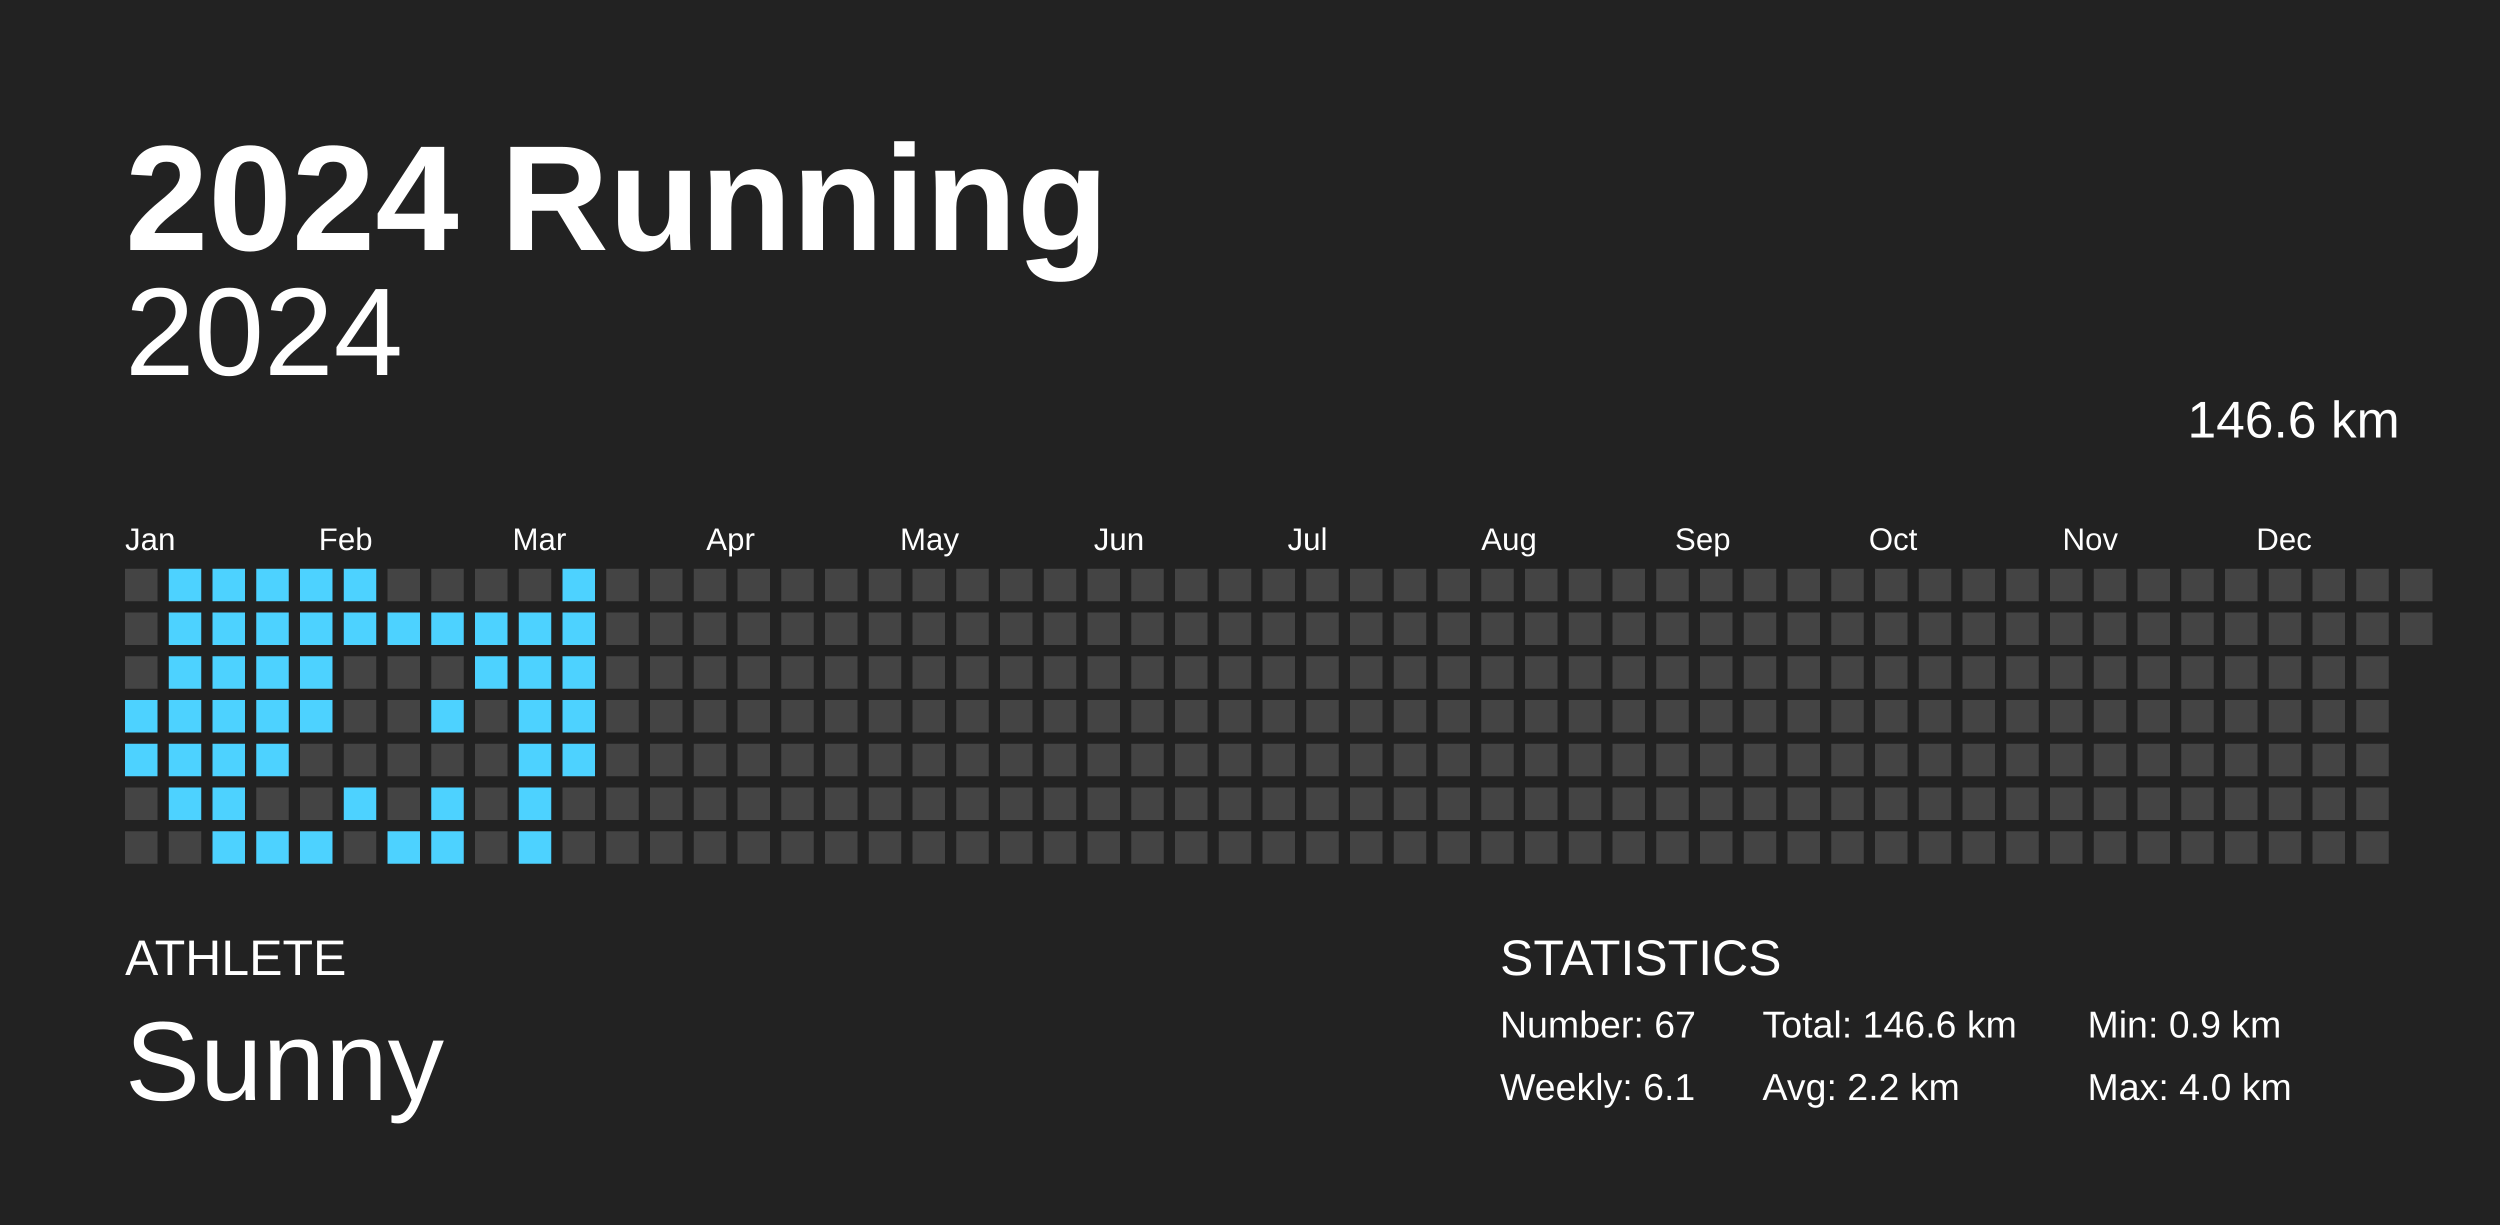
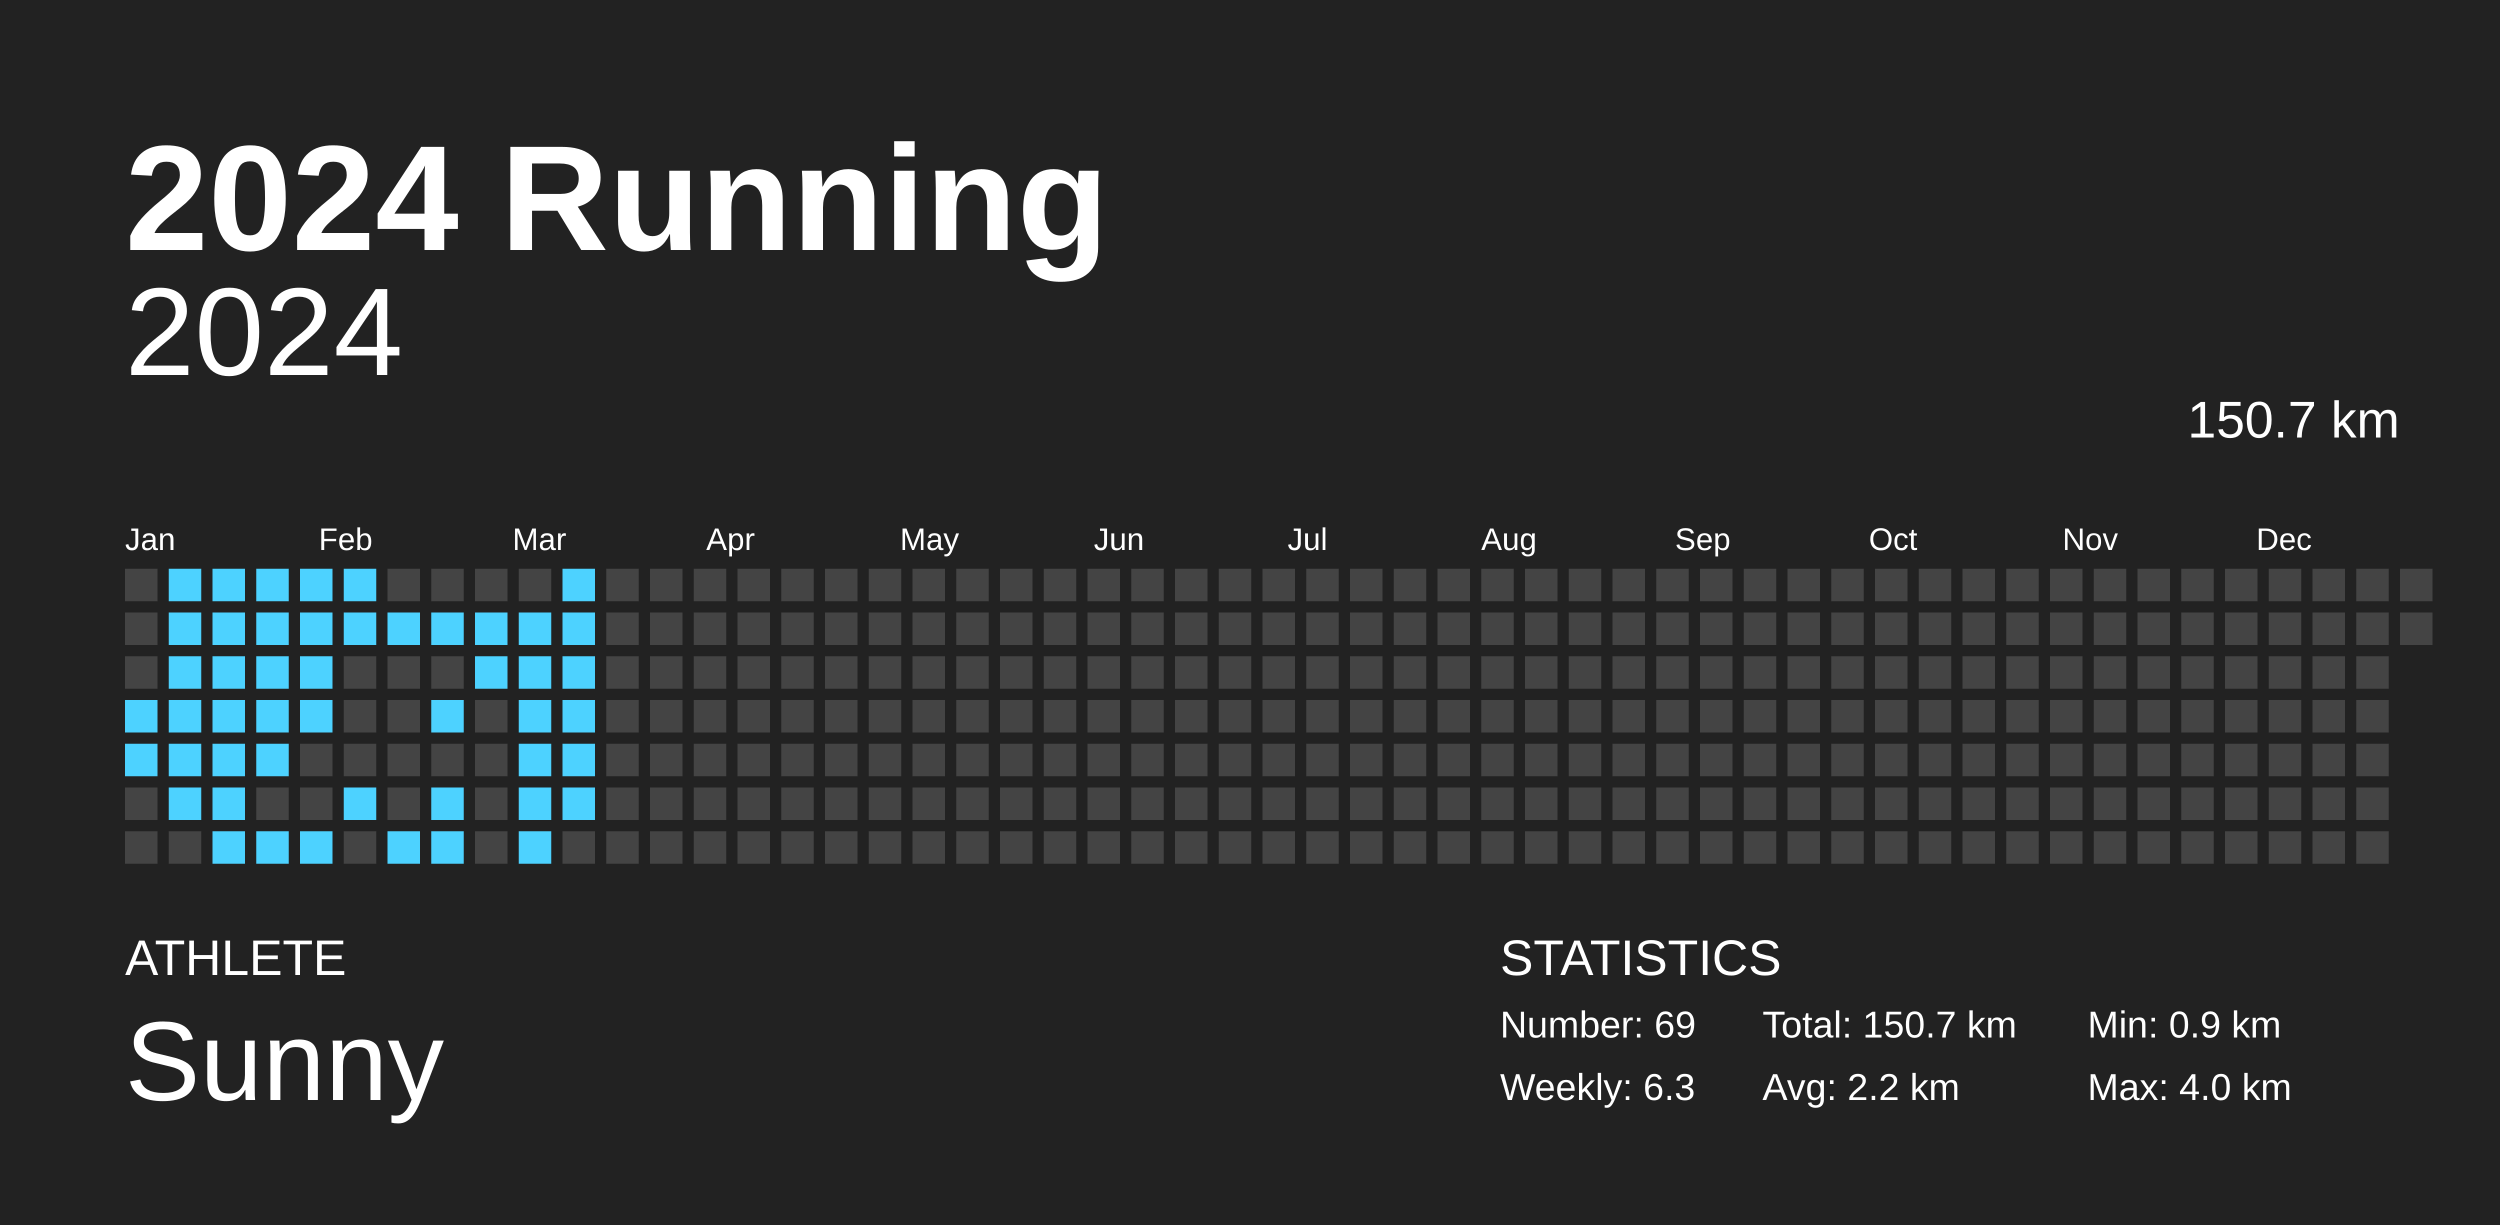
<svg xmlns="http://www.w3.org/2000/svg" baseProfile="full" height="98mm" version="1.1" viewBox="0,0,200,98" width="200mm">
  <defs />
  <rect fill="#222222" height="98" width="200" x="0" y="0" />
  <text fill="#FFFFFF" style="font-size:12px; font-family:Arial; font-weight:bold;" x="10" y="20">2024 Running</text>
  <text fill="#FFFFFF" style="font-size:4px; font-family:Arial" x="10" y="78">ATHLETE</text>
  <text fill="#FFFFFF" style="font-size:9px; font-family:Arial" x="10" y="88">Sunny</text>
  <text fill="#FFFFFF" style="font-size:4px; font-family:Arial" x="120" y="78">STATISTICS</text>
-   <text fill="#FFFFFF" style="font-size:3px; font-family:Arial" x="120" y="83">Number: 67</text>
-   <text fill="#FFFFFF" style="font-size:3px; font-family:Arial" x="120" y="88">Weekly: 6.1</text>
-   <text fill="#FFFFFF" style="font-size:3px; font-family:Arial" x="141" y="83">Total: 146.6 km</text>
+   <text fill="#FFFFFF" style="font-size:3px; font-family:Arial" x="120" y="83">Number: 69</text>
+   <text fill="#FFFFFF" style="font-size:3px; font-family:Arial" x="120" y="88">Weekly: 6.3</text>
+   <text fill="#FFFFFF" style="font-size:3px; font-family:Arial" x="141" y="83">Total: 150.7 km</text>
  <text fill="#FFFFFF" style="font-size:3px; font-family:Arial" x="141" y="88">Avg: 2.2 km</text>
  <text fill="#FFFFFF" style="font-size:3px; font-family:Arial" x="167" y="83">Min: 0.9 km</text>
  <text fill="#FFFFFF" style="font-size:3px; font-family:Arial" x="167" y="88">Max: 4.0 km</text>
  <text alignment-baseline="hanging" fill="#FFFFFF" style="font-size:10.0px; font-family:Arial;" x="10" y="30">2024</text>
-   <text alignment-baseline="hanging" fill="#FFFFFF" style="font-size:4.125px; font-family:Arial;" x="175" y="35">146.6 km</text>
+   <text alignment-baseline="hanging" fill="#FFFFFF" style="font-size:4.125px; font-family:Arial;" x="175" y="35">150.7 km</text>
  <text fill="#FFFFFF" style="font-size:2.5px; font-family:Arial" x="10.0" y="44">Jan</text>
  <text fill="#FFFFFF" style="font-size:2.5px; font-family:Arial" x="25.5" y="44">Feb</text>
  <text fill="#FFFFFF" style="font-size:2.5px; font-family:Arial" x="41.0" y="44">Mar</text>
  <text fill="#FFFFFF" style="font-size:2.5px; font-family:Arial" x="56.5" y="44">Apr</text>
  <text fill="#FFFFFF" style="font-size:2.5px; font-family:Arial" x="72.0" y="44">May</text>
  <text fill="#FFFFFF" style="font-size:2.5px; font-family:Arial" x="87.5" y="44">Jun</text>
  <text fill="#FFFFFF" style="font-size:2.5px; font-family:Arial" x="103.0" y="44">Jul</text>
  <text fill="#FFFFFF" style="font-size:2.5px; font-family:Arial" x="118.5" y="44">Aug</text>
  <text fill="#FFFFFF" style="font-size:2.5px; font-family:Arial" x="134.0" y="44">Sep</text>
  <text fill="#FFFFFF" style="font-size:2.5px; font-family:Arial" x="149.5" y="44">Oct</text>
  <text fill="#FFFFFF" style="font-size:2.5px; font-family:Arial" x="165.0" y="44">Nov</text>
  <text fill="#FFFFFF" style="font-size:2.5px; font-family:Arial" x="180.5" y="44">Dec</text>
  <rect fill="#444444" height="2.6" width="2.6" x="10.0" y="45.5" />
  <rect fill="#444444" height="2.6" width="2.6" x="10.0" y="49.0" />
  <rect fill="#444444" height="2.6" width="2.6" x="10.0" y="52.5" />
  <rect fill="#4dd2ff" height="2.6" width="2.6" x="10.0" y="56.0" />
  <rect fill="#4dd2ff" height="2.6" width="2.6" x="10.0" y="59.5" />
  <rect fill="#444444" height="2.6" width="2.6" x="10.0" y="63.0" />
  <rect fill="#444444" height="2.6" width="2.6" x="10.0" y="66.5" />
  <rect fill="#4dd2ff" height="2.6" width="2.6" x="13.5" y="45.5" />
  <rect fill="#4dd2ff" height="2.6" width="2.6" x="13.5" y="49.0" />
  <rect fill="#4dd2ff" height="2.6" width="2.6" x="13.5" y="52.5" />
  <rect fill="#4dd2ff" height="2.6" width="2.6" x="13.5" y="56.0" />
  <rect fill="#4dd2ff" height="2.6" width="2.6" x="13.5" y="59.5" />
  <rect fill="#4dd2ff" height="2.6" width="2.6" x="13.5" y="63.0" />
  <rect fill="#444444" height="2.6" width="2.6" x="13.5" y="66.5" />
  <rect fill="#4dd2ff" height="2.6" width="2.6" x="17.0" y="45.5" />
  <rect fill="#4dd2ff" height="2.6" width="2.6" x="17.0" y="49.0" />
  <rect fill="#4dd2ff" height="2.6" width="2.6" x="17.0" y="52.5" />
  <rect fill="#4dd2ff" height="2.6" width="2.6" x="17.0" y="56.0" />
  <rect fill="#4dd2ff" height="2.6" width="2.6" x="17.0" y="59.5" />
  <rect fill="#4dd2ff" height="2.6" width="2.6" x="17.0" y="63.0" />
  <rect fill="#4dd2ff" height="2.6" width="2.6" x="17.0" y="66.5" />
  <rect fill="#4dd2ff" height="2.6" width="2.6" x="20.5" y="45.5" />
  <rect fill="#4dd2ff" height="2.6" width="2.6" x="20.5" y="49.0" />
  <rect fill="#4dd2ff" height="2.6" width="2.6" x="20.5" y="52.5" />
  <rect fill="#4dd2ff" height="2.6" width="2.6" x="20.5" y="56.0" />
  <rect fill="#4dd2ff" height="2.6" width="2.6" x="20.5" y="59.5" />
  <rect fill="#444444" height="2.6" width="2.6" x="20.5" y="63.0" />
  <rect fill="#4dd2ff" height="2.6" width="2.6" x="20.5" y="66.5" />
  <rect fill="#4dd2ff" height="2.6" width="2.6" x="24.0" y="45.5" />
  <rect fill="#4dd2ff" height="2.6" width="2.6" x="24.0" y="49.0" />
  <rect fill="#4dd2ff" height="2.6" width="2.6" x="24.0" y="52.5" />
  <rect fill="#4dd2ff" height="2.6" width="2.6" x="24.0" y="56.0" />
  <rect fill="#444444" height="2.6" width="2.6" x="24.0" y="59.5" />
  <rect fill="#444444" height="2.6" width="2.6" x="24.0" y="63.0" />
  <rect fill="#4dd2ff" height="2.6" width="2.6" x="24.0" y="66.5" />
  <rect fill="#4dd2ff" height="2.6" width="2.6" x="27.5" y="45.5" />
  <rect fill="#4dd2ff" height="2.6" width="2.6" x="27.5" y="49.0" />
  <rect fill="#444444" height="2.6" width="2.6" x="27.5" y="52.5" />
  <rect fill="#444444" height="2.6" width="2.6" x="27.5" y="56.0" />
  <rect fill="#444444" height="2.6" width="2.6" x="27.5" y="59.5" />
  <rect fill="#4dd2ff" height="2.6" width="2.6" x="27.5" y="63.0" />
  <rect fill="#444444" height="2.6" width="2.6" x="27.5" y="66.5" />
  <rect fill="#444444" height="2.6" width="2.6" x="31.0" y="45.5" />
  <rect fill="#4dd2ff" height="2.6" width="2.6" x="31.0" y="49.0" />
  <rect fill="#444444" height="2.6" width="2.6" x="31.0" y="52.5" />
  <rect fill="#444444" height="2.6" width="2.6" x="31.0" y="56.0" />
  <rect fill="#444444" height="2.6" width="2.6" x="31.0" y="59.5" />
  <rect fill="#444444" height="2.6" width="2.6" x="31.0" y="63.0" />
  <rect fill="#4dd2ff" height="2.6" width="2.6" x="31.0" y="66.5" />
  <rect fill="#444444" height="2.6" width="2.6" x="34.5" y="45.5" />
  <rect fill="#4dd2ff" height="2.6" width="2.6" x="34.5" y="49.0" />
  <rect fill="#444444" height="2.6" width="2.6" x="34.5" y="52.5" />
  <rect fill="#4dd2ff" height="2.6" width="2.6" x="34.5" y="56.0" />
  <rect fill="#444444" height="2.6" width="2.6" x="34.5" y="59.5" />
  <rect fill="#4dd2ff" height="2.6" width="2.6" x="34.5" y="63.0" />
  <rect fill="#4dd2ff" height="2.6" width="2.6" x="34.5" y="66.5" />
  <rect fill="#444444" height="2.6" width="2.6" x="38.0" y="45.5" />
  <rect fill="#4dd2ff" height="2.6" width="2.6" x="38.0" y="49.0" />
  <rect fill="#4dd2ff" height="2.6" width="2.6" x="38.0" y="52.5" />
  <rect fill="#444444" height="2.6" width="2.6" x="38.0" y="56.0" />
  <rect fill="#444444" height="2.6" width="2.6" x="38.0" y="59.5" />
  <rect fill="#444444" height="2.6" width="2.6" x="38.0" y="63.0" />
  <rect fill="#444444" height="2.6" width="2.6" x="38.0" y="66.5" />
  <rect fill="#444444" height="2.6" width="2.6" x="41.5" y="45.5" />
  <rect fill="#4dd2ff" height="2.6" width="2.6" x="41.5" y="49.0" />
  <rect fill="#4dd2ff" height="2.6" width="2.6" x="41.5" y="52.5" />
  <rect fill="#4dd2ff" height="2.6" width="2.6" x="41.5" y="56.0" />
  <rect fill="#4dd2ff" height="2.6" width="2.6" x="41.5" y="59.5" />
  <rect fill="#4dd2ff" height="2.6" width="2.6" x="41.5" y="63.0" />
  <rect fill="#4dd2ff" height="2.6" width="2.6" x="41.5" y="66.5" />
  <rect fill="#4dd2ff" height="2.6" width="2.6" x="45.0" y="45.5" />
  <rect fill="#4dd2ff" height="2.6" width="2.6" x="45.0" y="49.0" />
  <rect fill="#4dd2ff" height="2.6" width="2.6" x="45.0" y="52.5" />
  <rect fill="#4dd2ff" height="2.6" width="2.6" x="45.0" y="56.0" />
  <rect fill="#4dd2ff" height="2.6" width="2.6" x="45.0" y="59.5" />
-   <rect fill="#444444" height="2.6" width="2.6" x="45.0" y="63.0" />
+   <rect fill="#4dd2ff" height="2.6" width="2.6" x="45.0" y="63.0" />
  <rect fill="#444444" height="2.6" width="2.6" x="45.0" y="66.5" />
  <rect fill="#444444" height="2.6" width="2.6" x="48.5" y="45.5" />
  <rect fill="#444444" height="2.6" width="2.6" x="48.5" y="49.0" />
  <rect fill="#444444" height="2.6" width="2.6" x="48.5" y="52.5" />
  <rect fill="#444444" height="2.6" width="2.6" x="48.5" y="56.0" />
  <rect fill="#444444" height="2.6" width="2.6" x="48.5" y="59.5" />
  <rect fill="#444444" height="2.6" width="2.6" x="48.5" y="63.0" />
  <rect fill="#444444" height="2.6" width="2.6" x="48.5" y="66.5" />
  <rect fill="#444444" height="2.6" width="2.6" x="52.0" y="45.5" />
  <rect fill="#444444" height="2.6" width="2.6" x="52.0" y="49.0" />
  <rect fill="#444444" height="2.6" width="2.6" x="52.0" y="52.5" />
  <rect fill="#444444" height="2.6" width="2.6" x="52.0" y="56.0" />
  <rect fill="#444444" height="2.6" width="2.6" x="52.0" y="59.5" />
  <rect fill="#444444" height="2.6" width="2.6" x="52.0" y="63.0" />
  <rect fill="#444444" height="2.6" width="2.6" x="52.0" y="66.5" />
  <rect fill="#444444" height="2.6" width="2.6" x="55.5" y="45.5" />
  <rect fill="#444444" height="2.6" width="2.6" x="55.5" y="49.0" />
  <rect fill="#444444" height="2.6" width="2.6" x="55.5" y="52.5" />
  <rect fill="#444444" height="2.6" width="2.6" x="55.5" y="56.0" />
  <rect fill="#444444" height="2.6" width="2.6" x="55.5" y="59.5" />
  <rect fill="#444444" height="2.6" width="2.6" x="55.5" y="63.0" />
  <rect fill="#444444" height="2.6" width="2.6" x="55.5" y="66.5" />
  <rect fill="#444444" height="2.6" width="2.6" x="59.0" y="45.5" />
  <rect fill="#444444" height="2.6" width="2.6" x="59.0" y="49.0" />
  <rect fill="#444444" height="2.6" width="2.6" x="59.0" y="52.5" />
  <rect fill="#444444" height="2.6" width="2.6" x="59.0" y="56.0" />
  <rect fill="#444444" height="2.6" width="2.6" x="59.0" y="59.5" />
  <rect fill="#444444" height="2.6" width="2.6" x="59.0" y="63.0" />
  <rect fill="#444444" height="2.6" width="2.6" x="59.0" y="66.5" />
  <rect fill="#444444" height="2.6" width="2.6" x="62.5" y="45.5" />
  <rect fill="#444444" height="2.6" width="2.6" x="62.5" y="49.0" />
  <rect fill="#444444" height="2.6" width="2.6" x="62.5" y="52.5" />
  <rect fill="#444444" height="2.6" width="2.6" x="62.5" y="56.0" />
  <rect fill="#444444" height="2.6" width="2.6" x="62.5" y="59.5" />
  <rect fill="#444444" height="2.6" width="2.6" x="62.5" y="63.0" />
  <rect fill="#444444" height="2.6" width="2.6" x="62.5" y="66.5" />
  <rect fill="#444444" height="2.6" width="2.6" x="66.0" y="45.5" />
  <rect fill="#444444" height="2.6" width="2.6" x="66.0" y="49.0" />
  <rect fill="#444444" height="2.6" width="2.6" x="66.0" y="52.5" />
  <rect fill="#444444" height="2.6" width="2.6" x="66.0" y="56.0" />
  <rect fill="#444444" height="2.6" width="2.6" x="66.0" y="59.5" />
  <rect fill="#444444" height="2.6" width="2.6" x="66.0" y="63.0" />
  <rect fill="#444444" height="2.6" width="2.6" x="66.0" y="66.5" />
  <rect fill="#444444" height="2.6" width="2.6" x="69.5" y="45.5" />
  <rect fill="#444444" height="2.6" width="2.6" x="69.5" y="49.0" />
  <rect fill="#444444" height="2.6" width="2.6" x="69.5" y="52.5" />
  <rect fill="#444444" height="2.6" width="2.6" x="69.5" y="56.0" />
  <rect fill="#444444" height="2.6" width="2.6" x="69.5" y="59.5" />
  <rect fill="#444444" height="2.6" width="2.6" x="69.5" y="63.0" />
  <rect fill="#444444" height="2.6" width="2.6" x="69.5" y="66.5" />
  <rect fill="#444444" height="2.6" width="2.6" x="73.0" y="45.5" />
  <rect fill="#444444" height="2.6" width="2.6" x="73.0" y="49.0" />
  <rect fill="#444444" height="2.6" width="2.6" x="73.0" y="52.5" />
  <rect fill="#444444" height="2.6" width="2.6" x="73.0" y="56.0" />
  <rect fill="#444444" height="2.6" width="2.6" x="73.0" y="59.5" />
  <rect fill="#444444" height="2.6" width="2.6" x="73.0" y="63.0" />
  <rect fill="#444444" height="2.6" width="2.6" x="73.0" y="66.5" />
  <rect fill="#444444" height="2.6" width="2.6" x="76.5" y="45.5" />
  <rect fill="#444444" height="2.6" width="2.6" x="76.5" y="49.0" />
  <rect fill="#444444" height="2.6" width="2.6" x="76.5" y="52.5" />
  <rect fill="#444444" height="2.6" width="2.6" x="76.5" y="56.0" />
  <rect fill="#444444" height="2.6" width="2.6" x="76.5" y="59.5" />
  <rect fill="#444444" height="2.6" width="2.6" x="76.5" y="63.0" />
  <rect fill="#444444" height="2.6" width="2.6" x="76.5" y="66.5" />
  <rect fill="#444444" height="2.6" width="2.6" x="80.0" y="45.5" />
  <rect fill="#444444" height="2.6" width="2.6" x="80.0" y="49.0" />
  <rect fill="#444444" height="2.6" width="2.6" x="80.0" y="52.5" />
  <rect fill="#444444" height="2.6" width="2.6" x="80.0" y="56.0" />
  <rect fill="#444444" height="2.6" width="2.6" x="80.0" y="59.5" />
  <rect fill="#444444" height="2.6" width="2.6" x="80.0" y="63.0" />
  <rect fill="#444444" height="2.6" width="2.6" x="80.0" y="66.5" />
  <rect fill="#444444" height="2.6" width="2.6" x="83.5" y="45.5" />
  <rect fill="#444444" height="2.6" width="2.6" x="83.5" y="49.0" />
  <rect fill="#444444" height="2.6" width="2.6" x="83.5" y="52.5" />
  <rect fill="#444444" height="2.6" width="2.6" x="83.5" y="56.0" />
  <rect fill="#444444" height="2.6" width="2.6" x="83.5" y="59.5" />
  <rect fill="#444444" height="2.6" width="2.6" x="83.5" y="63.0" />
  <rect fill="#444444" height="2.6" width="2.6" x="83.5" y="66.5" />
  <rect fill="#444444" height="2.6" width="2.6" x="87.0" y="45.5" />
  <rect fill="#444444" height="2.6" width="2.6" x="87.0" y="49.0" />
  <rect fill="#444444" height="2.6" width="2.6" x="87.0" y="52.5" />
  <rect fill="#444444" height="2.6" width="2.6" x="87.0" y="56.0" />
  <rect fill="#444444" height="2.6" width="2.6" x="87.0" y="59.5" />
  <rect fill="#444444" height="2.6" width="2.6" x="87.0" y="63.0" />
  <rect fill="#444444" height="2.6" width="2.6" x="87.0" y="66.5" />
  <rect fill="#444444" height="2.6" width="2.6" x="90.5" y="45.5" />
  <rect fill="#444444" height="2.6" width="2.6" x="90.5" y="49.0" />
  <rect fill="#444444" height="2.6" width="2.6" x="90.5" y="52.5" />
  <rect fill="#444444" height="2.6" width="2.6" x="90.5" y="56.0" />
  <rect fill="#444444" height="2.6" width="2.6" x="90.5" y="59.5" />
  <rect fill="#444444" height="2.6" width="2.6" x="90.5" y="63.0" />
  <rect fill="#444444" height="2.6" width="2.6" x="90.5" y="66.5" />
  <rect fill="#444444" height="2.6" width="2.6" x="94.0" y="45.5" />
  <rect fill="#444444" height="2.6" width="2.6" x="94.0" y="49.0" />
  <rect fill="#444444" height="2.6" width="2.6" x="94.0" y="52.5" />
  <rect fill="#444444" height="2.6" width="2.6" x="94.0" y="56.0" />
  <rect fill="#444444" height="2.6" width="2.6" x="94.0" y="59.5" />
  <rect fill="#444444" height="2.6" width="2.6" x="94.0" y="63.0" />
  <rect fill="#444444" height="2.6" width="2.6" x="94.0" y="66.5" />
  <rect fill="#444444" height="2.6" width="2.6" x="97.5" y="45.5" />
  <rect fill="#444444" height="2.6" width="2.6" x="97.5" y="49.0" />
  <rect fill="#444444" height="2.6" width="2.6" x="97.5" y="52.5" />
  <rect fill="#444444" height="2.6" width="2.6" x="97.5" y="56.0" />
  <rect fill="#444444" height="2.6" width="2.6" x="97.5" y="59.5" />
  <rect fill="#444444" height="2.6" width="2.6" x="97.5" y="63.0" />
  <rect fill="#444444" height="2.6" width="2.6" x="97.5" y="66.5" />
  <rect fill="#444444" height="2.6" width="2.6" x="101.0" y="45.5" />
  <rect fill="#444444" height="2.6" width="2.6" x="101.0" y="49.0" />
  <rect fill="#444444" height="2.6" width="2.6" x="101.0" y="52.5" />
  <rect fill="#444444" height="2.6" width="2.6" x="101.0" y="56.0" />
  <rect fill="#444444" height="2.6" width="2.6" x="101.0" y="59.5" />
  <rect fill="#444444" height="2.6" width="2.6" x="101.0" y="63.0" />
  <rect fill="#444444" height="2.6" width="2.6" x="101.0" y="66.5" />
  <rect fill="#444444" height="2.6" width="2.6" x="104.5" y="45.5" />
  <rect fill="#444444" height="2.6" width="2.6" x="104.5" y="49.0" />
  <rect fill="#444444" height="2.6" width="2.6" x="104.5" y="52.5" />
  <rect fill="#444444" height="2.6" width="2.6" x="104.5" y="56.0" />
  <rect fill="#444444" height="2.6" width="2.6" x="104.5" y="59.5" />
  <rect fill="#444444" height="2.6" width="2.6" x="104.5" y="63.0" />
  <rect fill="#444444" height="2.6" width="2.6" x="104.5" y="66.5" />
  <rect fill="#444444" height="2.6" width="2.6" x="108.0" y="45.5" />
  <rect fill="#444444" height="2.6" width="2.6" x="108.0" y="49.0" />
  <rect fill="#444444" height="2.6" width="2.6" x="108.0" y="52.5" />
  <rect fill="#444444" height="2.6" width="2.6" x="108.0" y="56.0" />
  <rect fill="#444444" height="2.6" width="2.6" x="108.0" y="59.5" />
  <rect fill="#444444" height="2.6" width="2.6" x="108.0" y="63.0" />
  <rect fill="#444444" height="2.6" width="2.6" x="108.0" y="66.5" />
  <rect fill="#444444" height="2.6" width="2.6" x="111.5" y="45.5" />
  <rect fill="#444444" height="2.6" width="2.6" x="111.5" y="49.0" />
  <rect fill="#444444" height="2.6" width="2.6" x="111.5" y="52.5" />
  <rect fill="#444444" height="2.6" width="2.6" x="111.5" y="56.0" />
  <rect fill="#444444" height="2.6" width="2.6" x="111.5" y="59.5" />
  <rect fill="#444444" height="2.6" width="2.6" x="111.5" y="63.0" />
  <rect fill="#444444" height="2.6" width="2.6" x="111.5" y="66.5" />
  <rect fill="#444444" height="2.6" width="2.6" x="115.0" y="45.5" />
  <rect fill="#444444" height="2.6" width="2.6" x="115.0" y="49.0" />
  <rect fill="#444444" height="2.6" width="2.6" x="115.0" y="52.5" />
  <rect fill="#444444" height="2.6" width="2.6" x="115.0" y="56.0" />
  <rect fill="#444444" height="2.6" width="2.6" x="115.0" y="59.5" />
  <rect fill="#444444" height="2.6" width="2.6" x="115.0" y="63.0" />
  <rect fill="#444444" height="2.6" width="2.6" x="115.0" y="66.5" />
  <rect fill="#444444" height="2.6" width="2.6" x="118.5" y="45.5" />
  <rect fill="#444444" height="2.6" width="2.6" x="118.5" y="49.0" />
  <rect fill="#444444" height="2.6" width="2.6" x="118.5" y="52.5" />
  <rect fill="#444444" height="2.6" width="2.6" x="118.5" y="56.0" />
  <rect fill="#444444" height="2.6" width="2.6" x="118.5" y="59.5" />
  <rect fill="#444444" height="2.6" width="2.6" x="118.5" y="63.0" />
  <rect fill="#444444" height="2.6" width="2.6" x="118.5" y="66.5" />
  <rect fill="#444444" height="2.6" width="2.6" x="122.0" y="45.5" />
  <rect fill="#444444" height="2.6" width="2.6" x="122.0" y="49.0" />
  <rect fill="#444444" height="2.6" width="2.6" x="122.0" y="52.5" />
  <rect fill="#444444" height="2.6" width="2.6" x="122.0" y="56.0" />
  <rect fill="#444444" height="2.6" width="2.6" x="122.0" y="59.5" />
  <rect fill="#444444" height="2.6" width="2.6" x="122.0" y="63.0" />
  <rect fill="#444444" height="2.6" width="2.6" x="122.0" y="66.5" />
  <rect fill="#444444" height="2.6" width="2.6" x="125.5" y="45.5" />
  <rect fill="#444444" height="2.6" width="2.6" x="125.5" y="49.0" />
  <rect fill="#444444" height="2.6" width="2.6" x="125.5" y="52.5" />
  <rect fill="#444444" height="2.6" width="2.6" x="125.5" y="56.0" />
  <rect fill="#444444" height="2.6" width="2.6" x="125.5" y="59.5" />
  <rect fill="#444444" height="2.6" width="2.6" x="125.5" y="63.0" />
  <rect fill="#444444" height="2.6" width="2.6" x="125.5" y="66.5" />
  <rect fill="#444444" height="2.6" width="2.6" x="129.0" y="45.5" />
  <rect fill="#444444" height="2.6" width="2.6" x="129.0" y="49.0" />
  <rect fill="#444444" height="2.6" width="2.6" x="129.0" y="52.5" />
  <rect fill="#444444" height="2.6" width="2.6" x="129.0" y="56.0" />
  <rect fill="#444444" height="2.6" width="2.6" x="129.0" y="59.5" />
  <rect fill="#444444" height="2.6" width="2.6" x="129.0" y="63.0" />
  <rect fill="#444444" height="2.6" width="2.6" x="129.0" y="66.5" />
  <rect fill="#444444" height="2.6" width="2.6" x="132.5" y="45.5" />
  <rect fill="#444444" height="2.6" width="2.6" x="132.5" y="49.0" />
  <rect fill="#444444" height="2.6" width="2.6" x="132.5" y="52.5" />
  <rect fill="#444444" height="2.6" width="2.6" x="132.5" y="56.0" />
  <rect fill="#444444" height="2.6" width="2.6" x="132.5" y="59.5" />
  <rect fill="#444444" height="2.6" width="2.6" x="132.5" y="63.0" />
  <rect fill="#444444" height="2.6" width="2.6" x="132.5" y="66.5" />
  <rect fill="#444444" height="2.6" width="2.6" x="136.0" y="45.5" />
  <rect fill="#444444" height="2.6" width="2.6" x="136.0" y="49.0" />
  <rect fill="#444444" height="2.6" width="2.6" x="136.0" y="52.5" />
  <rect fill="#444444" height="2.6" width="2.6" x="136.0" y="56.0" />
  <rect fill="#444444" height="2.6" width="2.6" x="136.0" y="59.5" />
  <rect fill="#444444" height="2.6" width="2.6" x="136.0" y="63.0" />
  <rect fill="#444444" height="2.6" width="2.6" x="136.0" y="66.5" />
  <rect fill="#444444" height="2.6" width="2.6" x="139.5" y="45.5" />
  <rect fill="#444444" height="2.6" width="2.6" x="139.5" y="49.0" />
  <rect fill="#444444" height="2.6" width="2.6" x="139.5" y="52.5" />
  <rect fill="#444444" height="2.6" width="2.6" x="139.5" y="56.0" />
  <rect fill="#444444" height="2.6" width="2.6" x="139.5" y="59.5" />
  <rect fill="#444444" height="2.6" width="2.6" x="139.5" y="63.0" />
  <rect fill="#444444" height="2.6" width="2.6" x="139.5" y="66.5" />
  <rect fill="#444444" height="2.6" width="2.6" x="143.0" y="45.5" />
  <rect fill="#444444" height="2.6" width="2.6" x="143.0" y="49.0" />
  <rect fill="#444444" height="2.6" width="2.6" x="143.0" y="52.5" />
  <rect fill="#444444" height="2.6" width="2.6" x="143.0" y="56.0" />
  <rect fill="#444444" height="2.6" width="2.6" x="143.0" y="59.5" />
  <rect fill="#444444" height="2.6" width="2.6" x="143.0" y="63.0" />
  <rect fill="#444444" height="2.6" width="2.6" x="143.0" y="66.5" />
  <rect fill="#444444" height="2.6" width="2.6" x="146.5" y="45.5" />
  <rect fill="#444444" height="2.6" width="2.6" x="146.5" y="49.0" />
  <rect fill="#444444" height="2.6" width="2.6" x="146.5" y="52.5" />
  <rect fill="#444444" height="2.6" width="2.6" x="146.5" y="56.0" />
  <rect fill="#444444" height="2.6" width="2.6" x="146.5" y="59.5" />
  <rect fill="#444444" height="2.6" width="2.6" x="146.5" y="63.0" />
  <rect fill="#444444" height="2.6" width="2.6" x="146.5" y="66.5" />
  <rect fill="#444444" height="2.6" width="2.6" x="150.0" y="45.5" />
  <rect fill="#444444" height="2.6" width="2.6" x="150.0" y="49.0" />
  <rect fill="#444444" height="2.6" width="2.6" x="150.0" y="52.5" />
  <rect fill="#444444" height="2.6" width="2.6" x="150.0" y="56.0" />
  <rect fill="#444444" height="2.6" width="2.6" x="150.0" y="59.5" />
  <rect fill="#444444" height="2.6" width="2.6" x="150.0" y="63.0" />
  <rect fill="#444444" height="2.6" width="2.6" x="150.0" y="66.5" />
  <rect fill="#444444" height="2.6" width="2.6" x="153.5" y="45.5" />
  <rect fill="#444444" height="2.6" width="2.6" x="153.5" y="49.0" />
  <rect fill="#444444" height="2.6" width="2.6" x="153.5" y="52.5" />
  <rect fill="#444444" height="2.6" width="2.6" x="153.5" y="56.0" />
  <rect fill="#444444" height="2.6" width="2.6" x="153.5" y="59.5" />
  <rect fill="#444444" height="2.6" width="2.6" x="153.5" y="63.0" />
  <rect fill="#444444" height="2.6" width="2.6" x="153.5" y="66.5" />
  <rect fill="#444444" height="2.6" width="2.6" x="157.0" y="45.5" />
  <rect fill="#444444" height="2.6" width="2.6" x="157.0" y="49.0" />
  <rect fill="#444444" height="2.6" width="2.6" x="157.0" y="52.5" />
  <rect fill="#444444" height="2.6" width="2.6" x="157.0" y="56.0" />
  <rect fill="#444444" height="2.6" width="2.6" x="157.0" y="59.5" />
  <rect fill="#444444" height="2.6" width="2.6" x="157.0" y="63.0" />
  <rect fill="#444444" height="2.6" width="2.6" x="157.0" y="66.5" />
  <rect fill="#444444" height="2.6" width="2.6" x="160.5" y="45.5" />
  <rect fill="#444444" height="2.6" width="2.6" x="160.5" y="49.0" />
  <rect fill="#444444" height="2.6" width="2.6" x="160.5" y="52.5" />
  <rect fill="#444444" height="2.6" width="2.6" x="160.5" y="56.0" />
  <rect fill="#444444" height="2.6" width="2.6" x="160.5" y="59.5" />
  <rect fill="#444444" height="2.6" width="2.6" x="160.5" y="63.0" />
  <rect fill="#444444" height="2.6" width="2.6" x="160.5" y="66.5" />
  <rect fill="#444444" height="2.6" width="2.6" x="164.0" y="45.5" />
  <rect fill="#444444" height="2.6" width="2.6" x="164.0" y="49.0" />
  <rect fill="#444444" height="2.6" width="2.6" x="164.0" y="52.5" />
  <rect fill="#444444" height="2.6" width="2.6" x="164.0" y="56.0" />
  <rect fill="#444444" height="2.6" width="2.6" x="164.0" y="59.5" />
  <rect fill="#444444" height="2.6" width="2.6" x="164.0" y="63.0" />
  <rect fill="#444444" height="2.6" width="2.6" x="164.0" y="66.5" />
  <rect fill="#444444" height="2.6" width="2.6" x="167.5" y="45.5" />
  <rect fill="#444444" height="2.6" width="2.6" x="167.5" y="49.0" />
  <rect fill="#444444" height="2.6" width="2.6" x="167.5" y="52.5" />
  <rect fill="#444444" height="2.6" width="2.6" x="167.5" y="56.0" />
  <rect fill="#444444" height="2.6" width="2.6" x="167.5" y="59.5" />
  <rect fill="#444444" height="2.6" width="2.6" x="167.5" y="63.0" />
  <rect fill="#444444" height="2.6" width="2.6" x="167.5" y="66.5" />
  <rect fill="#444444" height="2.6" width="2.6" x="171.0" y="45.5" />
  <rect fill="#444444" height="2.6" width="2.6" x="171.0" y="49.0" />
  <rect fill="#444444" height="2.6" width="2.6" x="171.0" y="52.5" />
  <rect fill="#444444" height="2.6" width="2.6" x="171.0" y="56.0" />
  <rect fill="#444444" height="2.6" width="2.6" x="171.0" y="59.5" />
  <rect fill="#444444" height="2.6" width="2.6" x="171.0" y="63.0" />
  <rect fill="#444444" height="2.6" width="2.6" x="171.0" y="66.5" />
  <rect fill="#444444" height="2.6" width="2.6" x="174.5" y="45.5" />
  <rect fill="#444444" height="2.6" width="2.6" x="174.5" y="49.0" />
  <rect fill="#444444" height="2.6" width="2.6" x="174.5" y="52.5" />
  <rect fill="#444444" height="2.6" width="2.6" x="174.5" y="56.0" />
  <rect fill="#444444" height="2.6" width="2.6" x="174.5" y="59.5" />
  <rect fill="#444444" height="2.6" width="2.6" x="174.5" y="63.0" />
  <rect fill="#444444" height="2.6" width="2.6" x="174.5" y="66.5" />
  <rect fill="#444444" height="2.6" width="2.6" x="178.0" y="45.5" />
  <rect fill="#444444" height="2.6" width="2.6" x="178.0" y="49.0" />
  <rect fill="#444444" height="2.6" width="2.6" x="178.0" y="52.5" />
  <rect fill="#444444" height="2.6" width="2.6" x="178.0" y="56.0" />
  <rect fill="#444444" height="2.6" width="2.6" x="178.0" y="59.5" />
  <rect fill="#444444" height="2.6" width="2.6" x="178.0" y="63.0" />
  <rect fill="#444444" height="2.6" width="2.6" x="178.0" y="66.5" />
  <rect fill="#444444" height="2.6" width="2.6" x="181.5" y="45.5" />
  <rect fill="#444444" height="2.6" width="2.6" x="181.5" y="49.0" />
  <rect fill="#444444" height="2.6" width="2.6" x="181.5" y="52.5" />
  <rect fill="#444444" height="2.6" width="2.6" x="181.5" y="56.0" />
  <rect fill="#444444" height="2.6" width="2.6" x="181.5" y="59.5" />
  <rect fill="#444444" height="2.6" width="2.6" x="181.5" y="63.0" />
  <rect fill="#444444" height="2.6" width="2.6" x="181.5" y="66.5" />
  <rect fill="#444444" height="2.6" width="2.6" x="185.0" y="45.5" />
  <rect fill="#444444" height="2.6" width="2.6" x="185.0" y="49.0" />
  <rect fill="#444444" height="2.6" width="2.6" x="185.0" y="52.5" />
  <rect fill="#444444" height="2.6" width="2.6" x="185.0" y="56.0" />
  <rect fill="#444444" height="2.6" width="2.6" x="185.0" y="59.5" />
  <rect fill="#444444" height="2.6" width="2.6" x="185.0" y="63.0" />
  <rect fill="#444444" height="2.6" width="2.6" x="185.0" y="66.5" />
  <rect fill="#444444" height="2.6" width="2.6" x="188.5" y="45.5" />
  <rect fill="#444444" height="2.6" width="2.6" x="188.5" y="49.0" />
  <rect fill="#444444" height="2.6" width="2.6" x="188.5" y="52.5" />
  <rect fill="#444444" height="2.6" width="2.6" x="188.5" y="56.0" />
  <rect fill="#444444" height="2.6" width="2.6" x="188.5" y="59.5" />
  <rect fill="#444444" height="2.6" width="2.6" x="188.5" y="63.0" />
  <rect fill="#444444" height="2.6" width="2.6" x="188.5" y="66.5" />
  <rect fill="#444444" height="2.6" width="2.6" x="192.0" y="45.5" />
  <rect fill="#444444" height="2.6" width="2.6" x="192.0" y="49.0" />
</svg>
